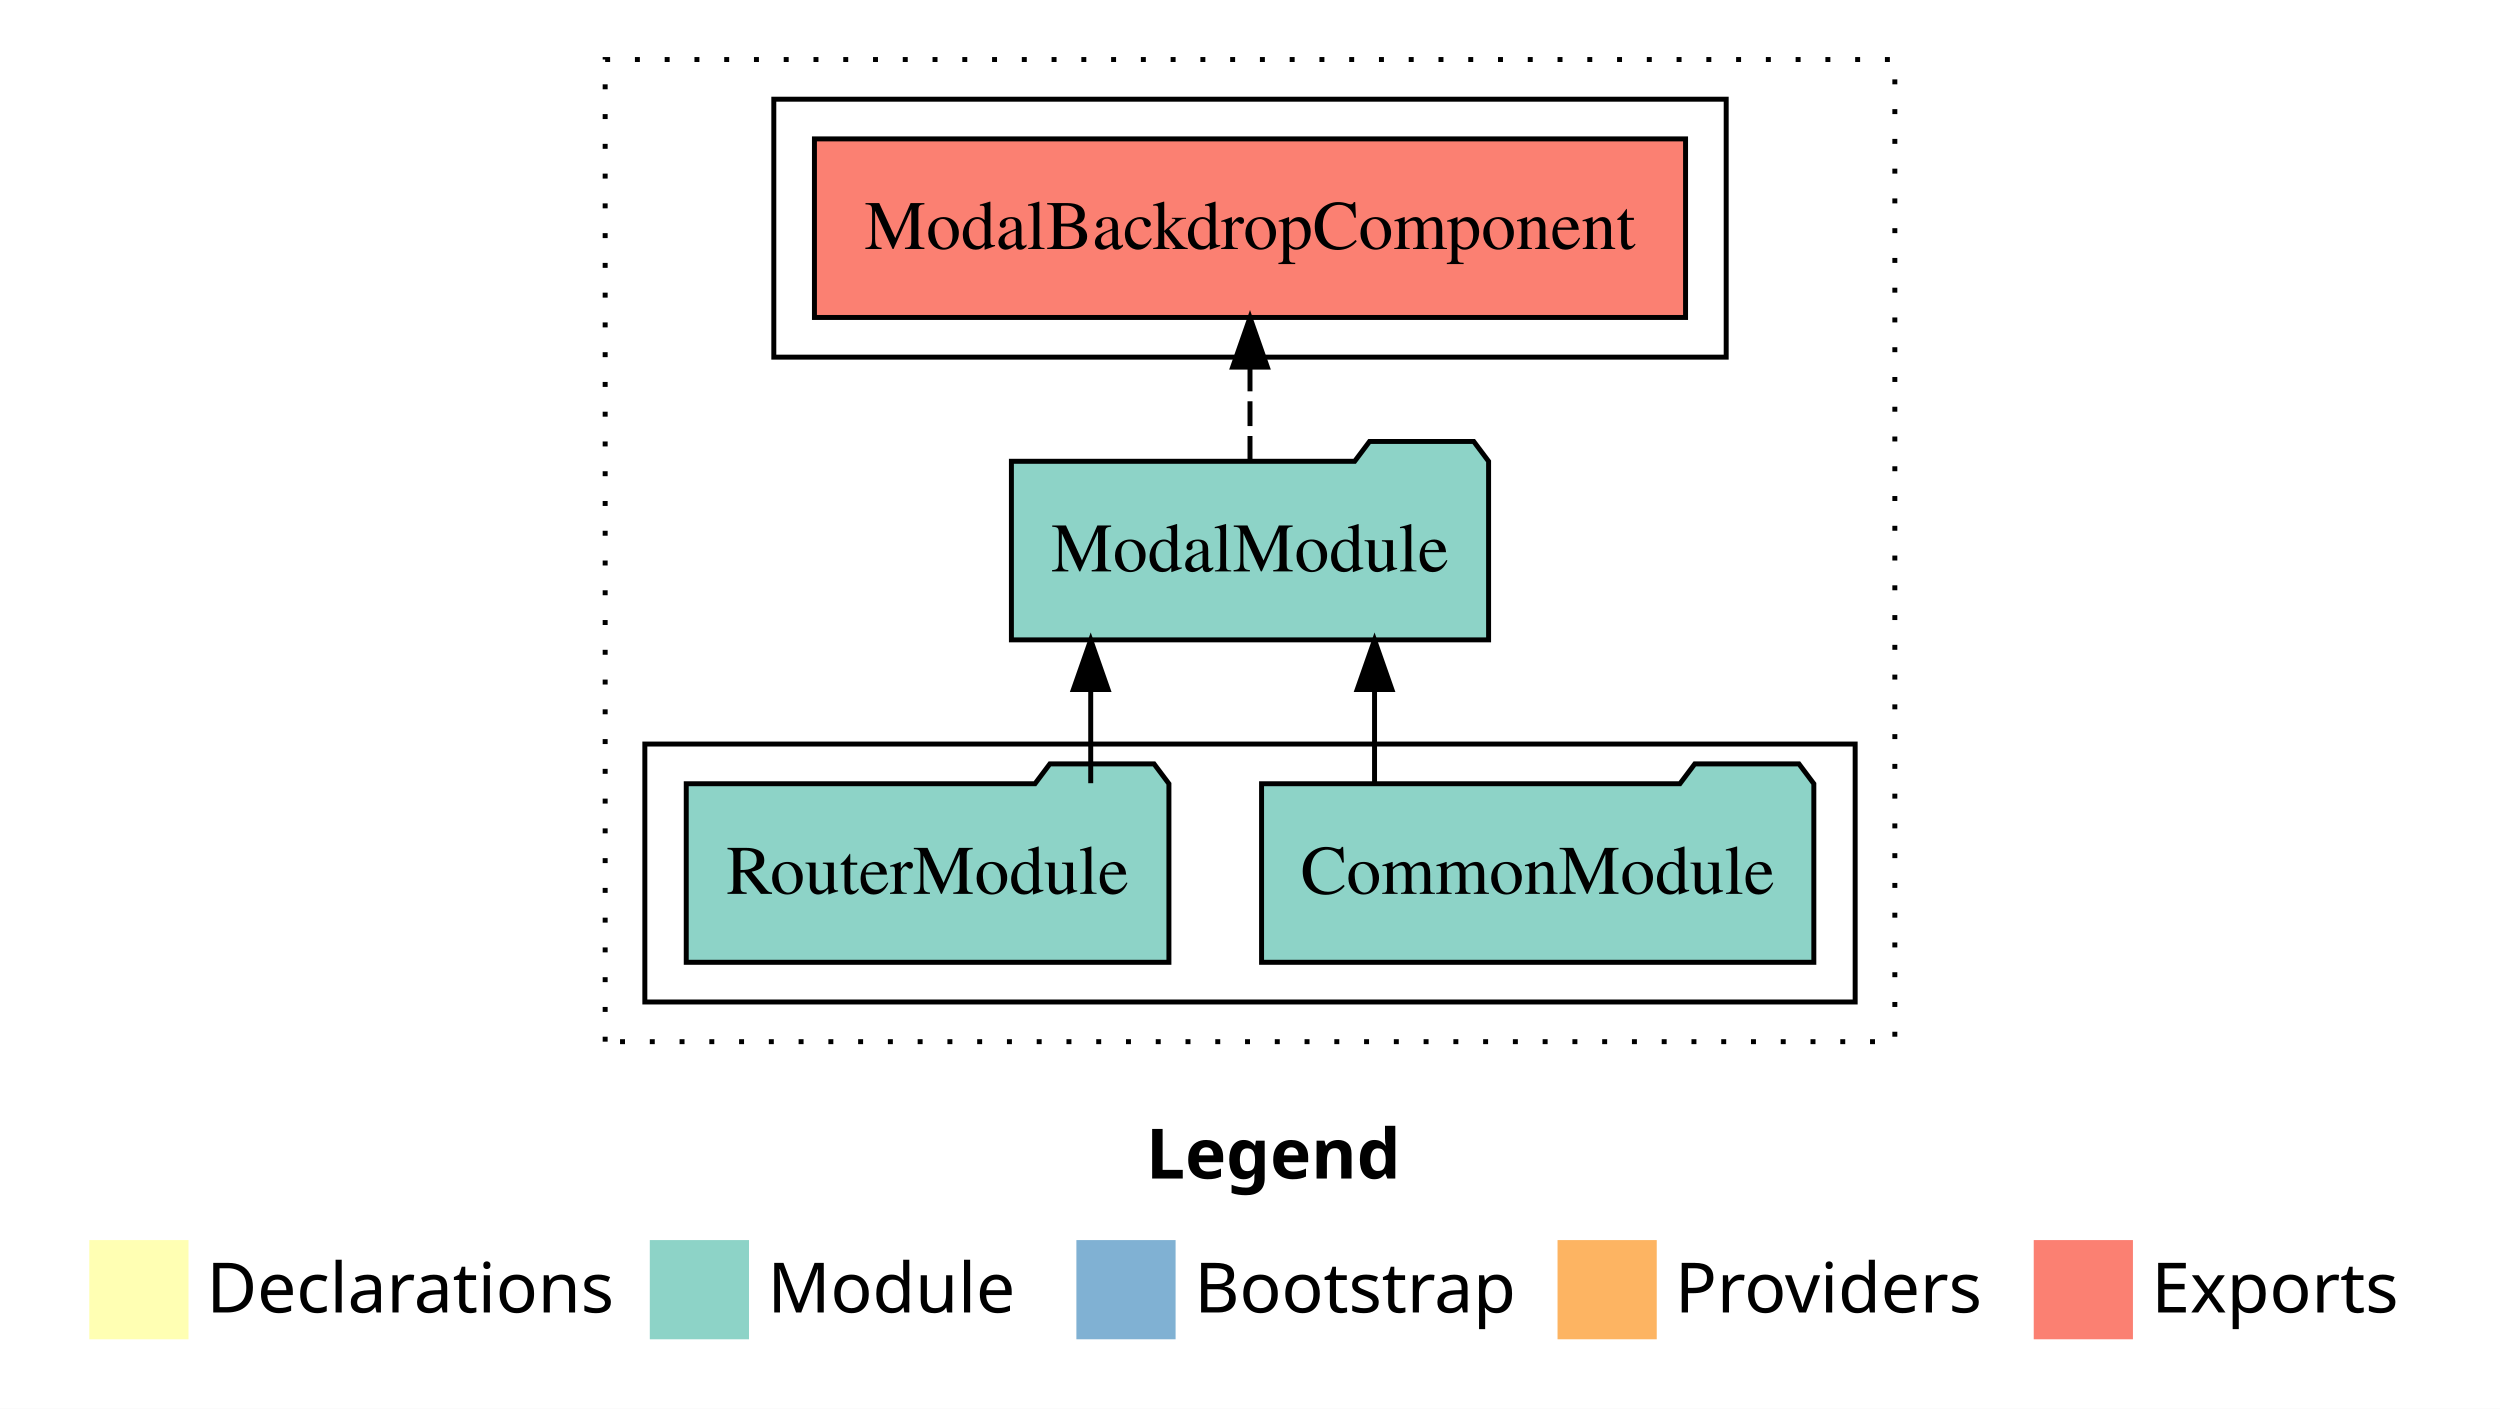
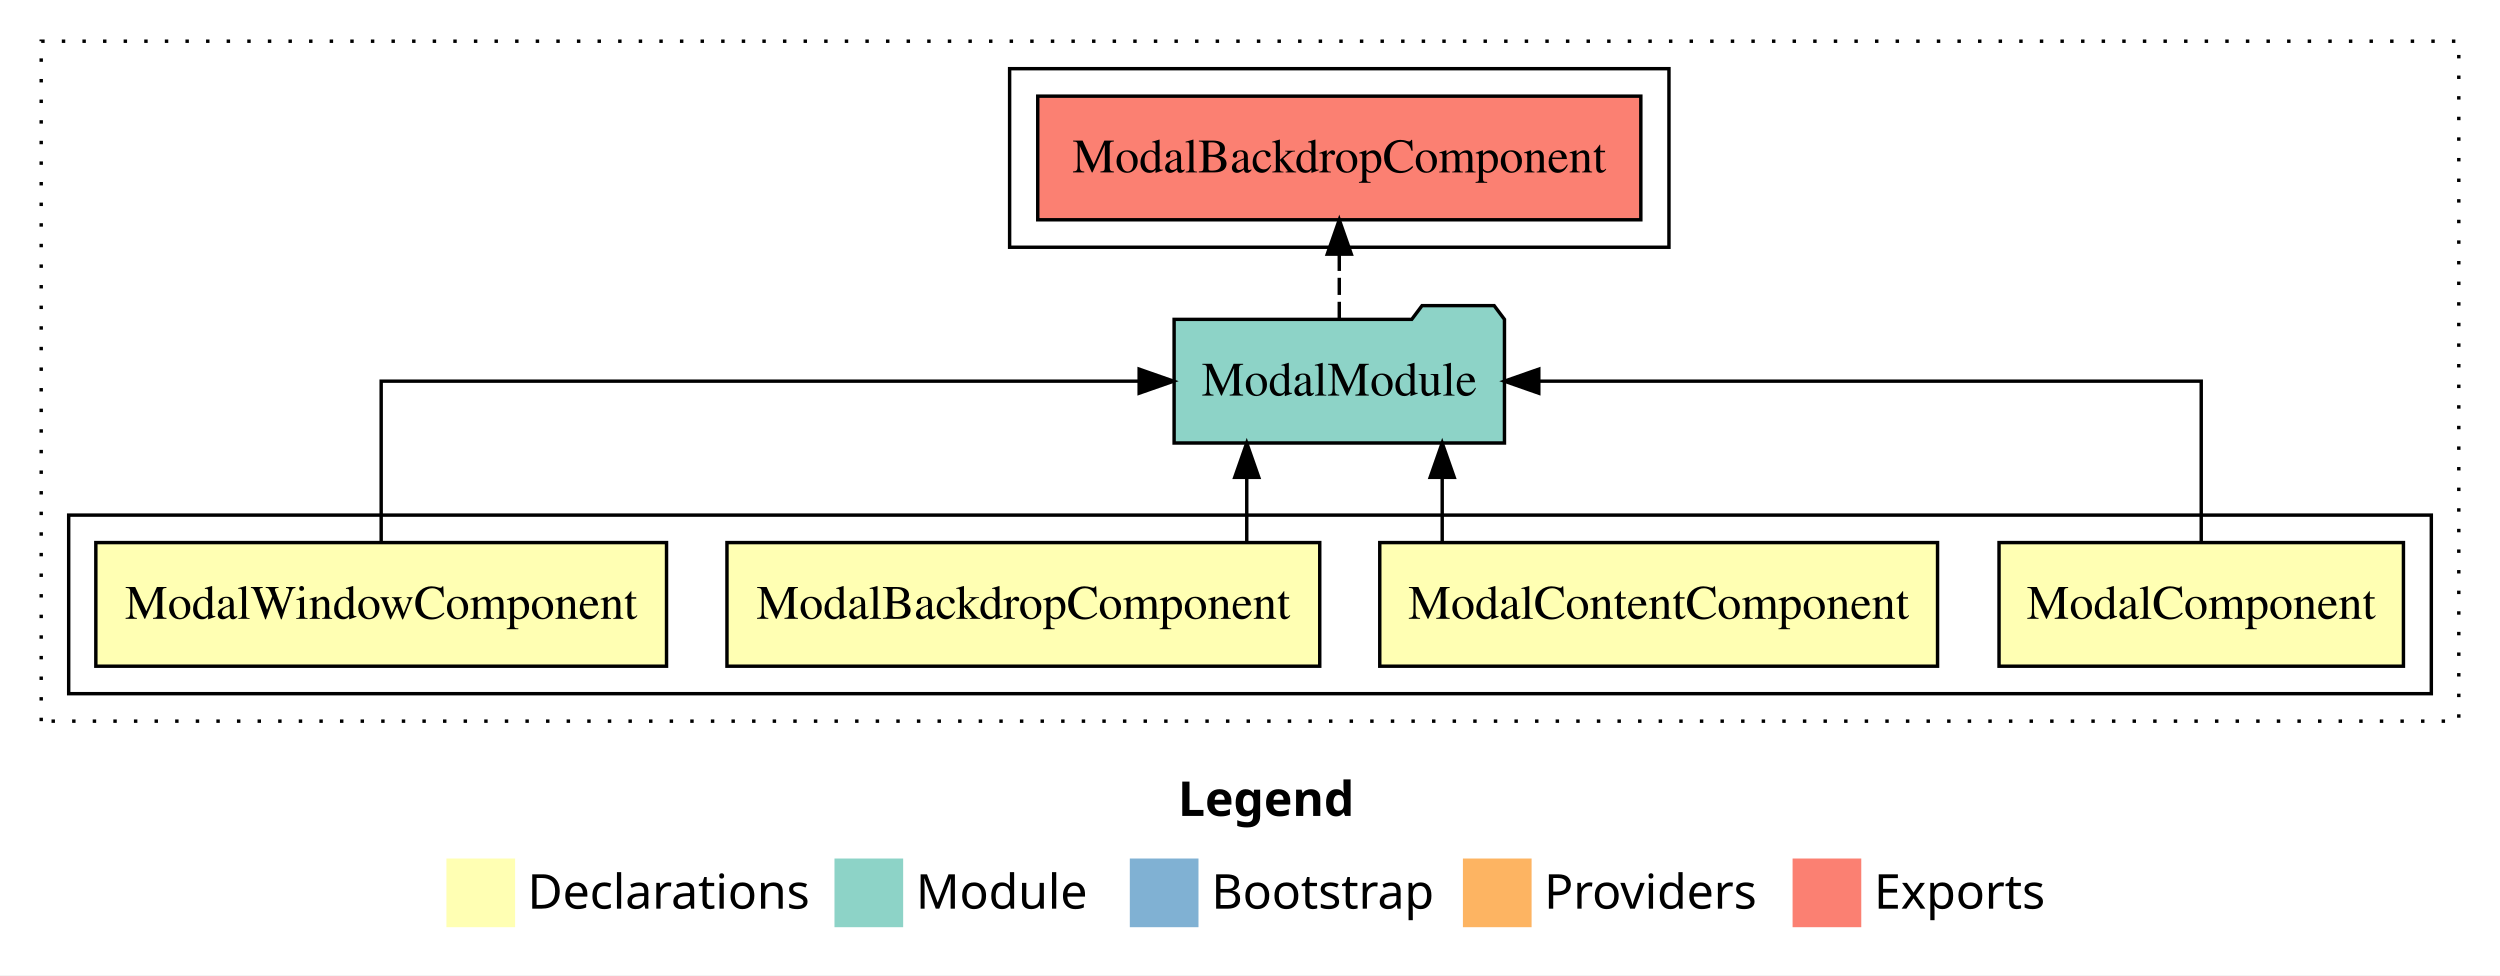
- <svg xmlns="http://www.w3.org/2000/svg" width="504pt" height="284pt" viewBox="0.00 0.00 504.00 284.00">
+ <svg xmlns="http://www.w3.org/2000/svg" width="728pt" height="284pt" viewBox="0.00 0.00 728.00 284.00">
  <g id="graph0" class="graph" transform="scale(1 1) rotate(0) translate(4 280)">
-     <polygon fill="#ffffff" stroke="transparent" points="-4,4 -4,-280 500,-280 500,4 -4,4" />
-     <text text-anchor="start" x="227.009" y="-42.4" font-family="sans-serif" font-weight="bold" font-size="14.00" fill="#000000">Legend</text>
-     <polygon fill="#ffffb3" stroke="transparent" points="14,-10 14,-30 34,-30 34,-10 14,-10" />
-     <text text-anchor="start" x="37.629" y="-15.4" font-family="sans-serif" font-size="14.00" fill="#000000">  Declarations</text>
-     <polygon fill="#8dd3c7" stroke="transparent" points="127,-10 127,-30 147,-30 147,-10 127,-10" />
-     <text text-anchor="start" x="150.725" y="-15.4" font-family="sans-serif" font-size="14.00" fill="#000000">  Module</text>
-     <polygon fill="#80b1d3" stroke="transparent" points="213,-10 213,-30 233,-30 233,-10 213,-10" />
-     <text text-anchor="start" x="236.781" y="-15.4" font-family="sans-serif" font-size="14.00" fill="#000000">  Bootstrap</text>
-     <polygon fill="#fdb462" stroke="transparent" points="310,-10 310,-30 330,-30 330,-10 310,-10" />
-     <text text-anchor="start" x="333.673" y="-15.4" font-family="sans-serif" font-size="14.00" fill="#000000">  Providers</text>
-     <polygon fill="#fb8072" stroke="transparent" points="406,-10 406,-30 426,-30 426,-10 406,-10" />
-     <text text-anchor="start" x="429.726" y="-15.4" font-family="sans-serif" font-size="14.00" fill="#000000">  Exports</text>
+     <polygon fill="#ffffff" stroke="transparent" points="-4,4 -4,-280 724,-280 724,4 -4,4" />
+     <text text-anchor="start" x="339.009" y="-42.4" font-family="sans-serif" font-weight="bold" font-size="14.00" fill="#000000">Legend</text>
+     <polygon fill="#ffffb3" stroke="transparent" points="126,-10 126,-30 146,-30 146,-10 126,-10" />
+     <text text-anchor="start" x="149.629" y="-15.4" font-family="sans-serif" font-size="14.00" fill="#000000">  Declarations</text>
+     <polygon fill="#8dd3c7" stroke="transparent" points="239,-10 239,-30 259,-30 259,-10 239,-10" />
+     <text text-anchor="start" x="262.725" y="-15.4" font-family="sans-serif" font-size="14.00" fill="#000000">  Module</text>
+     <polygon fill="#80b1d3" stroke="transparent" points="325,-10 325,-30 345,-30 345,-10 325,-10" />
+     <text text-anchor="start" x="348.781" y="-15.4" font-family="sans-serif" font-size="14.00" fill="#000000">  Bootstrap</text>
+     <polygon fill="#fdb462" stroke="transparent" points="422,-10 422,-30 442,-30 442,-10 422,-10" />
+     <text text-anchor="start" x="445.673" y="-15.4" font-family="sans-serif" font-size="14.00" fill="#000000">  Providers</text>
+     <polygon fill="#fb8072" stroke="transparent" points="518,-10 518,-30 538,-30 538,-10 518,-10" />
+     <text text-anchor="start" x="541.726" y="-15.4" font-family="sans-serif" font-size="14.00" fill="#000000">  Exports</text>
    <g id="clust1" class="cluster">
-       <polygon fill="none" stroke="#000000" stroke-dasharray="1,5" points="118,-70 118,-268 378,-268 378,-70 118,-70" />
+       <polygon fill="none" stroke="#000000" stroke-dasharray="1,5" points="8,-70 8,-268 712,-268 712,-70 8,-70" />
    </g>
-     <g id="clust3" class="cluster">
-       <polygon fill="none" stroke="#000000" points="126,-78 126,-130 370,-130 370,-78 126,-78" />
+     <g id="clust2" class="cluster">
+       <polygon fill="none" stroke="#000000" points="16,-78 16,-130 704,-130 704,-78 16,-78" />
    </g>
-     <g id="clust4" class="cluster">
-       <polygon fill="none" stroke="#000000" points="152,-208 152,-260 344,-260 344,-208 152,-208" />
+     <g id="clust8" class="cluster">
+       <polygon fill="none" stroke="#000000" points="290,-208 290,-260 482,-260 482,-208 290,-208" />
    </g>
    <g id="node1" class="node">
-       <polygon fill="#8dd3c7" stroke="#000000" points="361.668,-122 358.668,-126 337.668,-126 334.668,-122 250.332,-122 250.332,-86 361.668,-86 361.668,-122" />
-       <text text-anchor="middle" x="306" y="-99.8" font-family="Times,serif" font-size="14.00" fill="#000000">CommonModule</text>
+       <polygon fill="#ffffb3" stroke="#000000" points="695.882,-122 578.118,-122 578.118,-86 695.882,-86 695.882,-122" />
+       <text text-anchor="middle" x="637" y="-99.8" font-family="Times,serif" font-size="14.00" fill="#000000">ModalComponent</text>
+     </g>
+     <g id="node5" class="node">
+       <polygon fill="#8dd3c7" stroke="#000000" points="434.1,-187 431.1,-191 410.1,-191 407.1,-187 337.9,-187 337.9,-151 434.1,-151 434.1,-187" />
+       <text text-anchor="middle" x="386" y="-164.8" font-family="Times,serif" font-size="14.00" fill="#000000">ModalModule</text>
+     </g>
+     <g id="edge1" class="edge">
+       <path fill="none" stroke="#000000" d="M637,-122.106C637,-141.339 637,-169 637,-169 637,-169 444.098,-169 444.098,-169" />
+       <polygon fill="#000000" stroke="#000000" points="444.098,-165.5 434.098,-169 444.098,-172.5 444.098,-165.5" />
+     </g>
+     <g id="node2" class="node">
+       <polygon fill="#ffffb3" stroke="#000000" points="560.215,-122 397.785,-122 397.785,-86 560.215,-86 560.215,-122" />
+       <text text-anchor="middle" x="479" y="-99.8" font-family="Times,serif" font-size="14.00" fill="#000000">ModalContentComponent</text>
+     </g>
+     <g id="edge2" class="edge">
+       <path fill="none" stroke="#000000" d="M415.971,-122.106C415.971,-122.106 415.971,-140.991 415.971,-140.991" />
+       <polygon fill="#000000" stroke="#000000" points="412.471,-140.991 415.971,-150.991 419.471,-140.991 412.471,-140.991" />
    </g>
    <g id="node3" class="node">
-       <polygon fill="#8dd3c7" stroke="#000000" points="296.1,-187 293.1,-191 272.1,-191 269.1,-187 199.9,-187 199.9,-151 296.1,-151 296.1,-187" />
-       <text text-anchor="middle" x="248" y="-164.8" font-family="Times,serif" font-size="14.00" fill="#000000">ModalModule</text>
+       <polygon fill="#ffffb3" stroke="#000000" points="380.309,-122 207.691,-122 207.691,-86 380.309,-86 380.309,-122" />
+       <text text-anchor="middle" x="294" y="-99.8" font-family="Times,serif" font-size="14.00" fill="#000000">ModalBackdropComponent</text>
    </g>
-     <g id="edge1" class="edge">
-       <path fill="none" stroke="#000000" d="M273.108,-122.106C273.108,-122.106 273.108,-140.991 273.108,-140.991" />
-       <polygon fill="#000000" stroke="#000000" points="269.608,-140.991 273.108,-150.991 276.608,-140.991 269.608,-140.991" />
-     </g>
-     <g id="node2" class="node">
-       <polygon fill="#8dd3c7" stroke="#000000" points="231.653,-122 228.653,-126 207.653,-126 204.653,-122 134.347,-122 134.347,-86 231.653,-86 231.653,-122" />
-       <text text-anchor="middle" x="183" y="-99.8" font-family="Times,serif" font-size="14.00" fill="#000000">RouterModule</text>
-     </g>
-     <g id="edge2" class="edge">
-       <path fill="none" stroke="#000000" d="M215.888,-122.106C215.888,-122.106 215.888,-140.991 215.888,-140.991" />
-       <polygon fill="#000000" stroke="#000000" points="212.388,-140.991 215.888,-150.991 219.388,-140.991 212.388,-140.991" />
+     <g id="edge3" class="edge">
+       <path fill="none" stroke="#000000" d="M359.052,-122.106C359.052,-122.106 359.052,-140.991 359.052,-140.991" />
+       <polygon fill="#000000" stroke="#000000" points="355.552,-140.991 359.052,-150.991 362.552,-140.991 355.552,-140.991" />
    </g>
    <g id="node4" class="node">
-       <polygon fill="#fb8072" stroke="#000000" points="335.809,-252 160.191,-252 160.191,-216 335.809,-216 335.809,-252" />
-       <text text-anchor="middle" x="248" y="-229.8" font-family="Times,serif" font-size="14.00" fill="#000000">ModalBackdropComponent </text>
+       <polygon fill="#ffffb3" stroke="#000000" points="190.094,-122 23.906,-122 23.906,-86 190.094,-86 190.094,-122" />
+       <text text-anchor="middle" x="107" y="-99.8" font-family="Times,serif" font-size="14.00" fill="#000000">ModalWindowComponent</text>
    </g>
-     <g id="edge3" class="edge">
-       <path fill="none" stroke="#000000" stroke-dasharray="5,2" d="M248,-187.106C248,-187.106 248,-205.991 248,-205.991" />
-       <polygon fill="#000000" stroke="#000000" points="244.5,-205.991 248,-215.991 251.5,-205.991 244.5,-205.991" />
+     <g id="edge4" class="edge">
+       <path fill="none" stroke="#000000" d="M107,-122.106C107,-141.339 107,-169 107,-169 107,-169 327.72,-169 327.72,-169" />
+       <polygon fill="#000000" stroke="#000000" points="327.721,-172.5 337.72,-169 327.72,-165.5 327.721,-172.5" />
+     </g>
+     <g id="node6" class="node">
+       <polygon fill="#fb8072" stroke="#000000" points="473.809,-252 298.191,-252 298.191,-216 473.809,-216 473.809,-252" />
+       <text text-anchor="middle" x="386" y="-229.8" font-family="Times,serif" font-size="14.00" fill="#000000">ModalBackdropComponent </text>
+     </g>
+     <g id="edge5" class="edge">
+       <path fill="none" stroke="#000000" stroke-dasharray="5,2" d="M386,-187.106C386,-187.106 386,-205.991 386,-205.991" />
+       <polygon fill="#000000" stroke="#000000" points="382.5,-205.991 386,-215.991 389.5,-205.991 382.5,-205.991" />
    </g>
  </g>
</svg>
